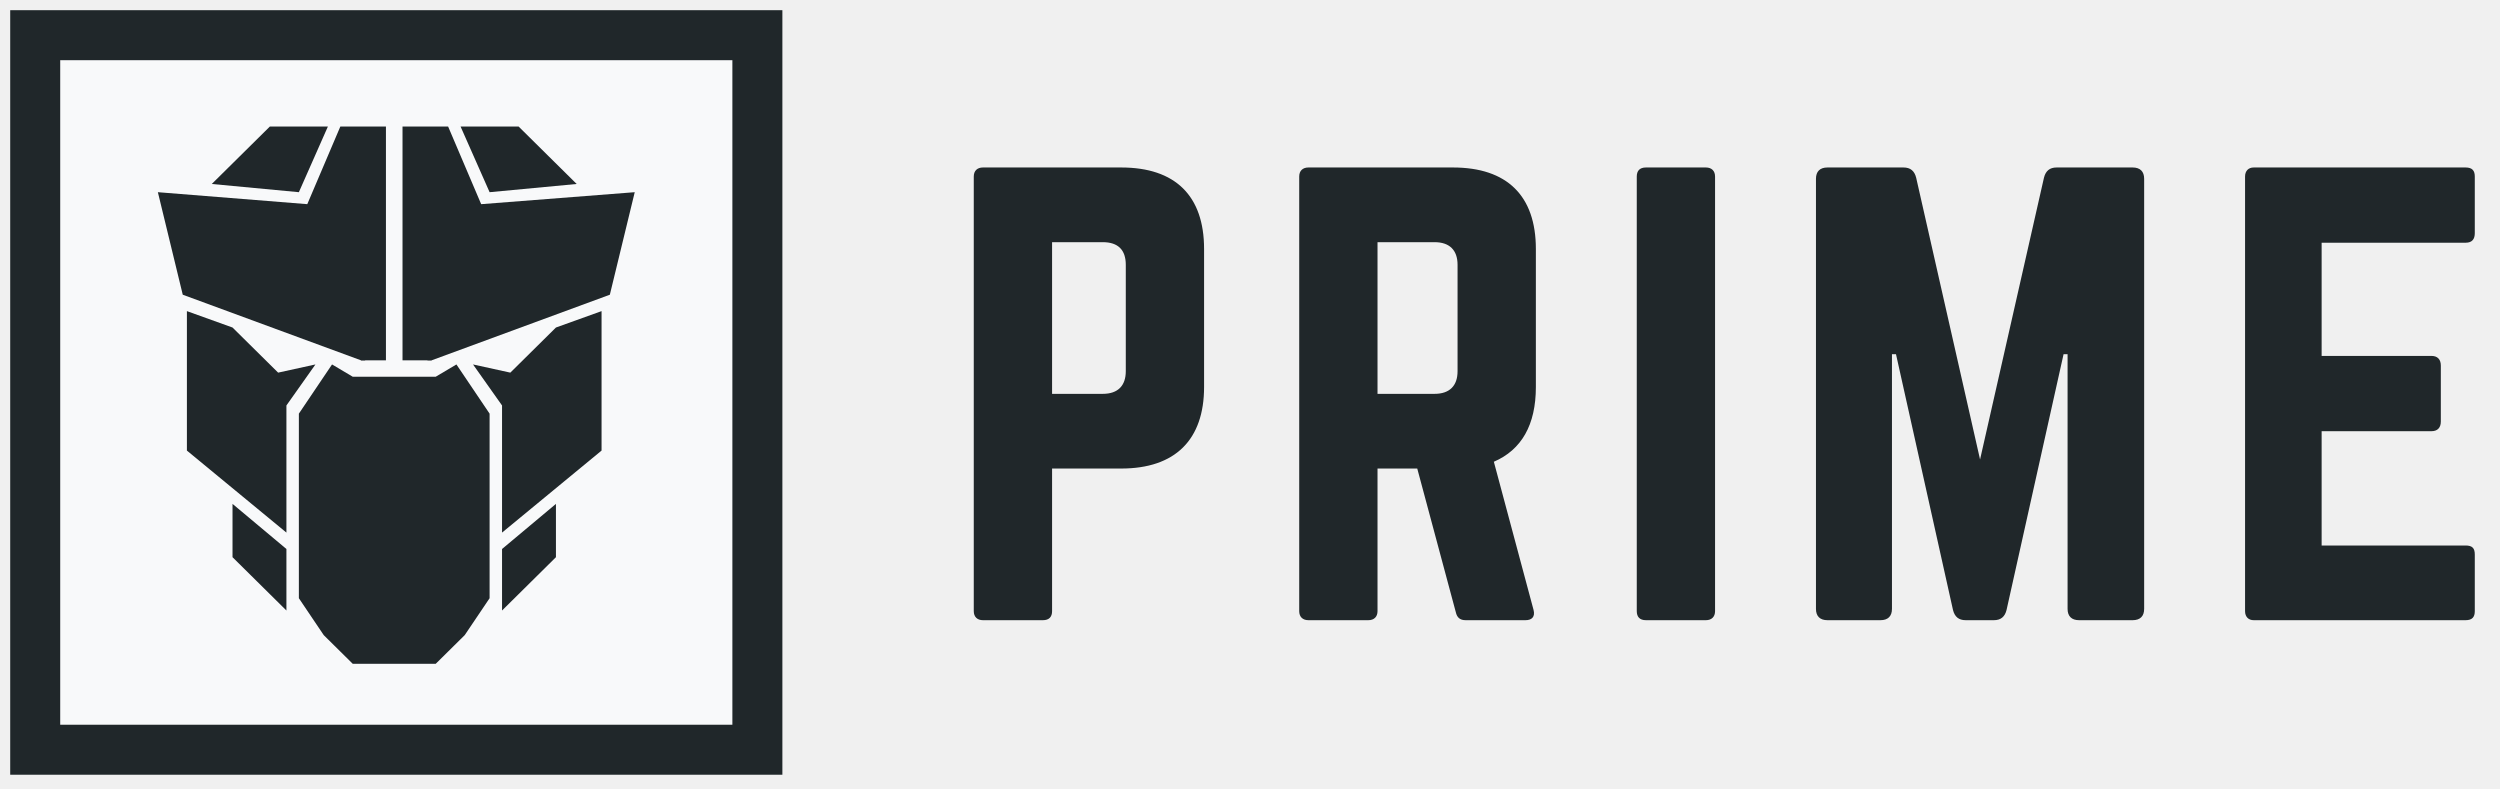
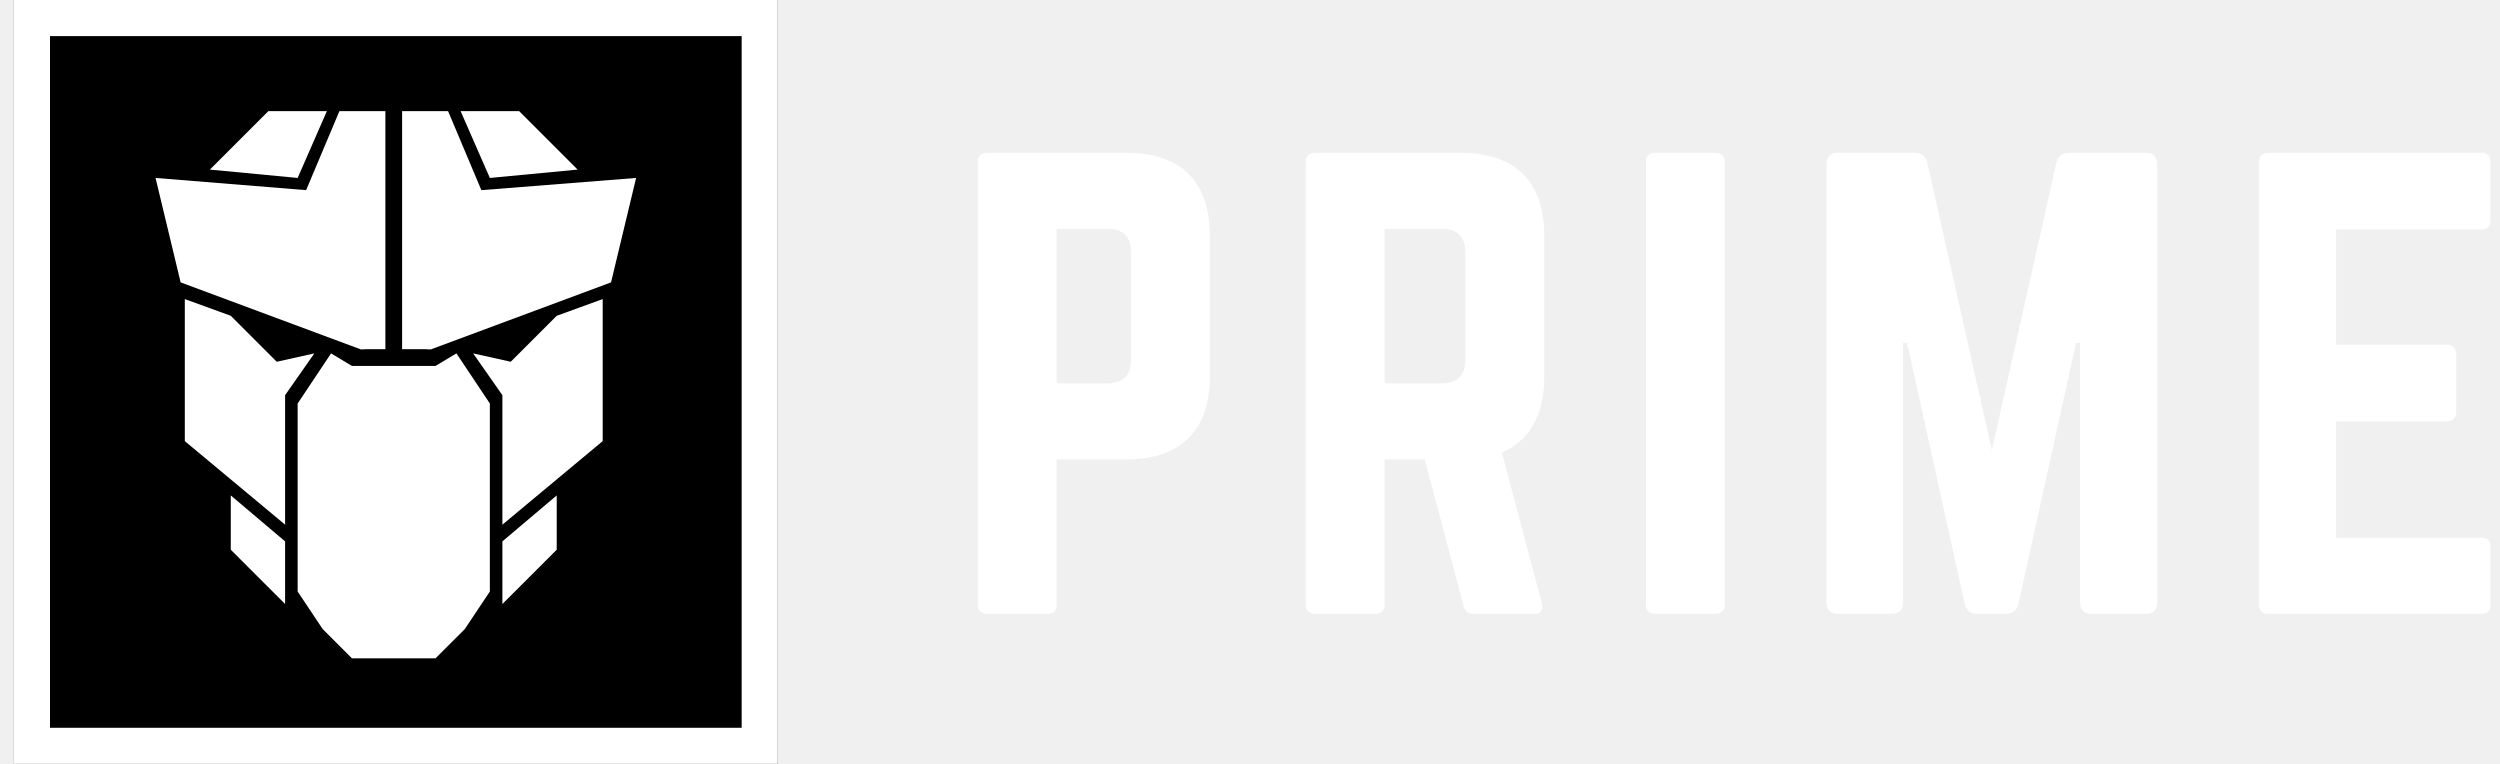
- <svg xmlns="http://www.w3.org/2000/svg" width="130" height="41" viewBox="0 0 130 41" fill="none">
-   <path fill-rule="evenodd" clip-rule="evenodd" d="M50.636 31.78C50.636 32.074 50.816 32.25 51.115 32.25H54.229C54.558 32.25 54.708 32.074 54.708 31.78V24.364H58.301C61.115 24.364 62.612 22.863 62.612 20.126V12.946C62.612 10.18 61.115 8.709 58.301 8.709H51.115C50.816 8.709 50.636 8.885 50.636 9.179V31.78ZM54.708 20.48V12.593H57.343C58.151 12.593 58.541 13.005 58.541 13.77V19.302C58.541 20.038 58.151 20.48 57.343 20.48H54.708ZM75.554 8.709C78.368 8.709 79.865 10.18 79.865 12.946V20.126C79.865 22.098 79.117 23.393 77.68 24.011L79.746 31.721C79.835 32.074 79.656 32.25 79.326 32.25H76.212C75.913 32.25 75.763 32.103 75.703 31.838L73.697 24.364H71.631V31.78C71.631 32.074 71.452 32.25 71.152 32.25H68.038C67.739 32.25 67.559 32.074 67.559 31.78V9.179C67.559 8.885 67.739 8.709 68.038 8.709H75.554ZM71.631 20.48V12.593H74.596C75.374 12.593 75.793 13.005 75.793 13.77V19.302C75.793 20.067 75.374 20.48 74.596 20.48H71.631ZM85.112 9.179C85.112 8.885 85.261 8.709 85.591 8.709H88.704C89.004 8.709 89.183 8.885 89.183 9.179V31.78C89.183 32.074 89.004 32.25 88.704 32.25H85.591C85.261 32.25 85.112 32.074 85.112 31.78V9.179ZM106.945 8.709C106.586 8.709 106.376 8.885 106.287 9.238L102.963 23.893L99.64 9.238C99.55 8.885 99.34 8.709 98.981 8.709H95.029C94.639 8.709 94.43 8.915 94.43 9.297V31.662C94.43 32.044 94.639 32.25 95.029 32.25H97.783C98.172 32.25 98.382 32.044 98.382 31.662V18.42H98.592L101.556 31.721C101.646 32.074 101.855 32.25 102.215 32.25H103.682C104.041 32.25 104.251 32.074 104.34 31.721L107.305 18.42H107.514V31.662C107.514 32.044 107.724 32.25 108.113 32.25H110.897C111.287 32.25 111.496 32.044 111.496 31.662V9.297C111.496 8.915 111.287 8.709 110.897 8.709H106.945ZM128.21 8.709C128.569 8.709 128.689 8.885 128.689 9.179V12.122C128.689 12.416 128.569 12.622 128.21 12.622H120.725V18.508H126.443C126.743 18.508 126.923 18.684 126.923 19.008V21.922C126.923 22.245 126.743 22.422 126.443 22.422H120.725V28.366H128.21C128.569 28.366 128.689 28.513 128.689 28.837V31.78C128.689 32.074 128.569 32.25 128.21 32.25H117.192C116.922 32.25 116.743 32.074 116.743 31.78V9.179C116.743 8.885 116.922 8.709 117.192 8.709H128.21Z" fill="#20272A" />
-   <rect x="0.899" y="0.909" width="39.417" height="39" fill="#F8F9FA" />
-   <rect x="1.831" y="1.83" width="37.553" height="37.156" stroke="#20272A" stroke-width="2.6" />
-   <path d="M26.537 19.377L24.597 18.951L26.106 21.084V27.695L31.281 23.43V16.178L28.909 17.031L26.537 19.377Z" fill="#20272A" />
-   <path d="M14.463 19.377L16.403 18.951L14.894 21.084V27.695L9.719 23.43V16.178L12.091 17.031L14.463 19.377Z" fill="#20272A" />
-   <path fill-rule="evenodd" clip-rule="evenodd" d="M15.541 21.51L17.266 18.951L18.344 19.591H22.656L23.734 18.951L25.459 21.51V31.107L24.166 33.026L22.656 34.519H18.344L16.834 33.026L15.541 31.107V21.51Z" fill="#20272A" />
-   <path d="M26.106 31.747L28.909 28.974V26.202L26.106 28.548V31.747Z" fill="#20272A" />
-   <path d="M14.894 31.747L12.091 28.974V26.202L14.894 28.548V31.747Z" fill="#20272A" />
-   <path fill-rule="evenodd" clip-rule="evenodd" d="M17.697 6.581L15.972 10.633L18.775 18.738H20.069V6.581H17.697ZM20.931 6.581V18.738H22.441L25.028 10.633L23.303 6.581H20.931Z" fill="#20272A" />
-   <path d="M18.775 18.738L9.503 15.325L8.209 9.994L16.187 10.633L18.991 18.738H18.775Z" fill="#20272A" />
-   <path d="M22.441 18.738L31.712 15.325L33.006 9.994L24.812 10.633L22.225 18.738H22.441Z" fill="#20272A" />
-   <path d="M25.459 9.994L29.987 9.567L26.969 6.581H23.95L25.459 9.994Z" fill="#20272A" />
-   <path d="M15.541 9.994L11.012 9.567L14.031 6.581H17.05L15.541 9.994Z" fill="#20272A" />
+ <svg xmlns="http://www.w3.org/2000/svg" width="180" height="55" viewBox="0 0 180 55" fill="none">
+   <path fill-rule="evenodd" clip-rule="evenodd" d="M70.4 43.536C70.4 43.951 70.651 44.2 71.068 44.2H75.413C75.873 44.2 76.082 43.951 76.082 43.536V33.078H81.095C85.022 33.078 87.111 30.962 87.111 27.102V16.976C87.111 13.075 85.022 11 81.095 11H71.068C70.651 11 70.4 11.249 70.4 11.664V43.536ZM76.082 27.6V16.478H79.758C80.886 16.478 81.43 17.059 81.43 18.138V25.94C81.43 26.977 80.886 27.6 79.758 27.6H76.082ZM105.169 11C109.096 11 111.185 13.075 111.185 16.976V27.102C111.185 29.883 110.14 31.709 108.135 32.58L111.018 43.453C111.143 43.951 110.892 44.2 110.433 44.2H106.088C105.67 44.2 105.461 43.992 105.378 43.619L102.578 33.078H99.696V43.536C99.696 43.951 99.445 44.2 99.027 44.2H94.682C94.265 44.2 94.014 43.951 94.014 43.536V11.664C94.014 11.249 94.265 11 94.682 11H105.169ZM99.696 27.6V16.478H103.832C104.918 16.478 105.503 17.059 105.503 18.138V25.94C105.503 27.019 104.918 27.6 103.832 27.6H99.696ZM118.505 11.664C118.505 11.249 118.714 11 119.174 11H123.519C123.936 11 124.187 11.249 124.187 11.664V43.536C124.187 43.951 123.936 44.2 123.519 44.2H119.174C118.714 44.2 118.505 43.951 118.505 43.536V11.664ZM148.971 11C148.469 11 148.177 11.249 148.052 11.747L143.414 32.414L138.777 11.747C138.652 11.249 138.359 11 137.858 11H132.343C131.8 11 131.508 11.29 131.508 11.83V43.37C131.508 43.91 131.8 44.2 132.343 44.2H136.187C136.73 44.2 137.022 43.91 137.022 43.37V24.695H137.315L141.451 43.453C141.576 43.951 141.869 44.2 142.37 44.2H144.417C144.918 44.2 145.211 43.951 145.336 43.453L149.472 24.695H149.765V43.37C149.765 43.91 150.057 44.2 150.6 44.2H154.486C155.029 44.2 155.321 43.91 155.321 43.37V11.83C155.321 11.29 155.029 11 154.486 11H148.971ZM178.643 11C179.144 11 179.311 11.249 179.311 11.664V15.814C179.311 16.229 179.144 16.52 178.643 16.52H168.198V24.82H176.178C176.595 24.82 176.846 25.069 176.846 25.525V29.634C176.846 30.09 176.595 30.339 176.178 30.339H168.198V38.722H178.643C179.144 38.722 179.311 38.929 179.311 39.386V43.536C179.311 43.951 179.144 44.2 178.643 44.2H163.268C162.892 44.2 162.642 43.951 162.642 43.536V11.664C162.642 11.249 162.892 11 163.268 11H178.643Z" fill="white" />
+   <rect x="1" width="55" height="55" fill="black" />
+   <rect x="2.3" y="1.3" width="52.4" height="52.4" stroke="white" stroke-width="2.6" />
+   <path d="M36.774 26.046L34.066 25.444L36.172 28.452V37.776L43.393 31.76V21.534L40.084 22.737L36.774 26.046Z" fill="white" />
+   <path d="M19.925 26.046L22.633 25.444L20.527 28.452V37.776L13.306 31.76V21.534L16.616 22.737L19.925 26.046Z" fill="white" />
+   <path fill-rule="evenodd" clip-rule="evenodd" d="M21.43 29.053L23.837 25.444L25.341 26.347H31.358L32.863 25.444L35.27 29.053V42.588L33.464 45.295L31.358 47.4H25.341L23.235 45.295L21.43 42.588V29.053Z" fill="white" />
+   <path d="M36.172 43.49L40.084 39.58V35.67L36.172 38.979V43.49Z" fill="white" />
+   <path d="M20.527 43.49L16.616 39.58V35.67L20.527 38.979V43.49Z" fill="white" />
+   <path fill-rule="evenodd" clip-rule="evenodd" d="M24.438 8L22.031 13.714L25.943 25.143H27.748V8H24.438ZM28.951 8V25.143H31.057L34.668 13.714L32.261 8H28.951Z" fill="white" />
+   <path d="M25.943 25.143L13.005 20.331L11.2 12.812L22.332 13.714L26.244 25.143H25.943Z" fill="white" />
+   <path d="M31.057 25.143L43.995 20.331L45.8 12.812L34.367 13.714L30.756 25.143H31.057Z" fill="white" />
+   <path d="M35.27 12.812L41.588 12.211L37.376 8H33.163L35.27 12.812Z" fill="white" />
+   <path d="M21.43 12.812L15.111 12.211L19.323 8H23.536L21.43 12.812Z" fill="white" />
</svg>
